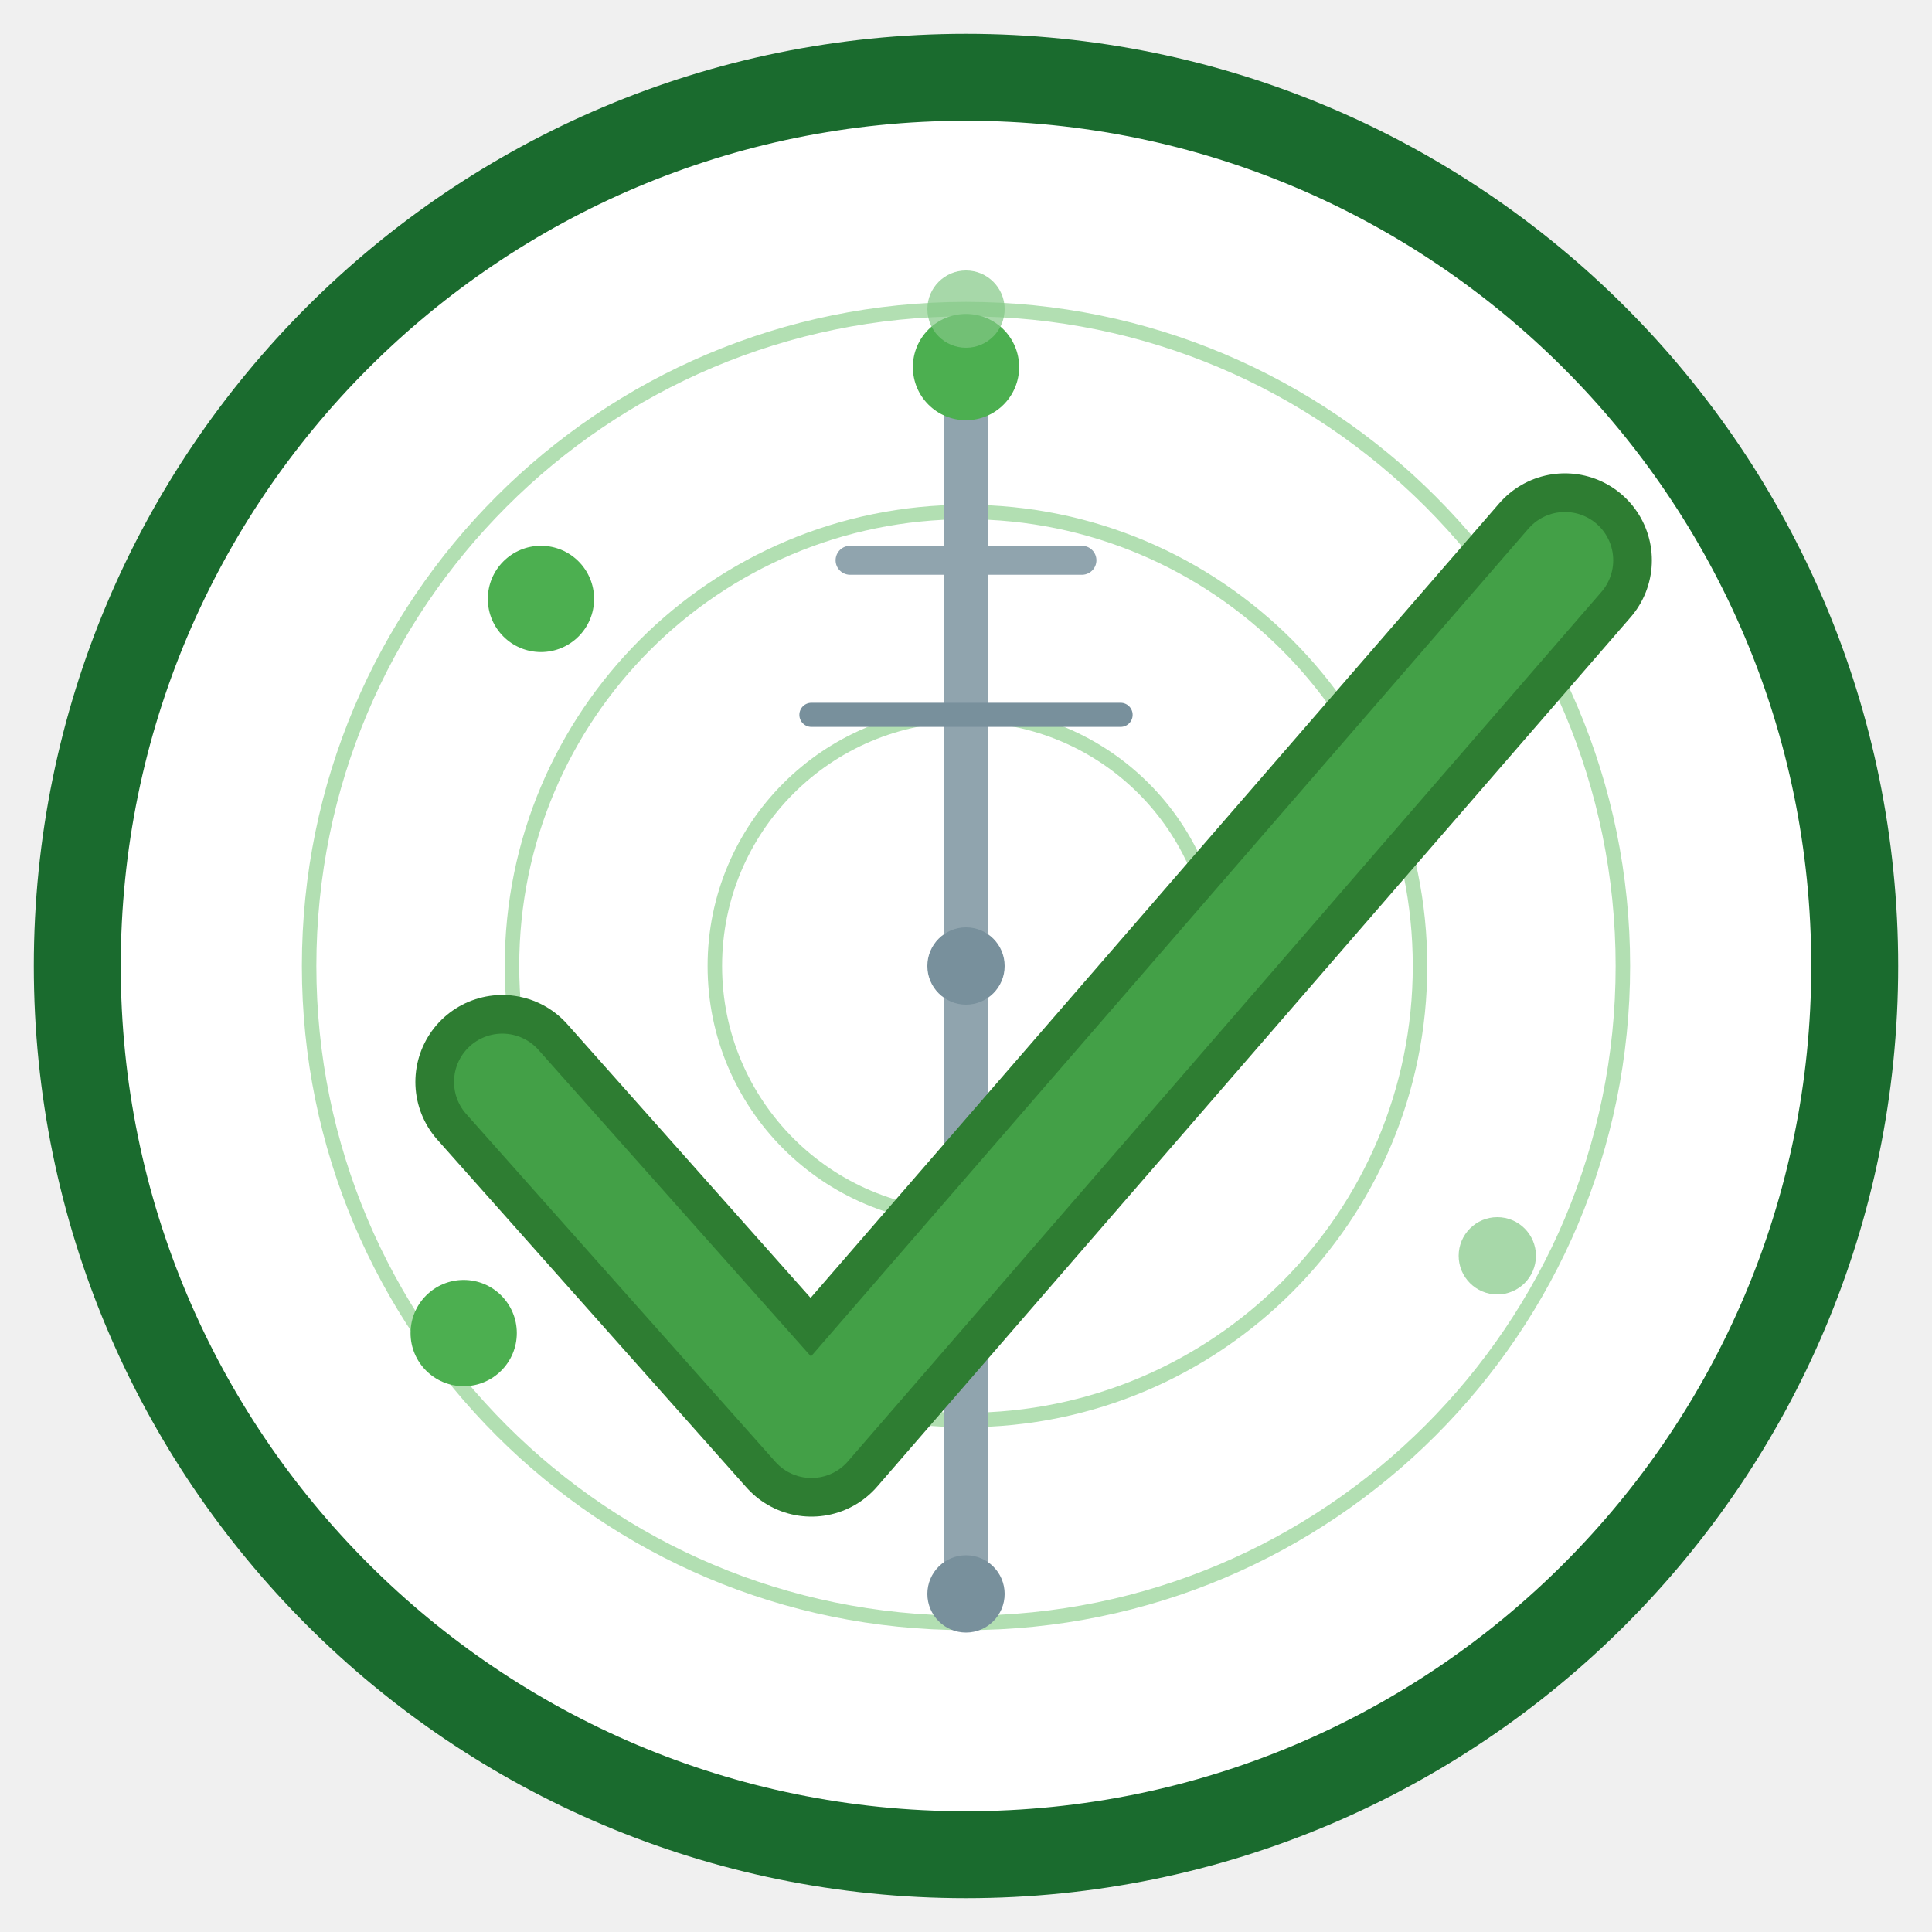
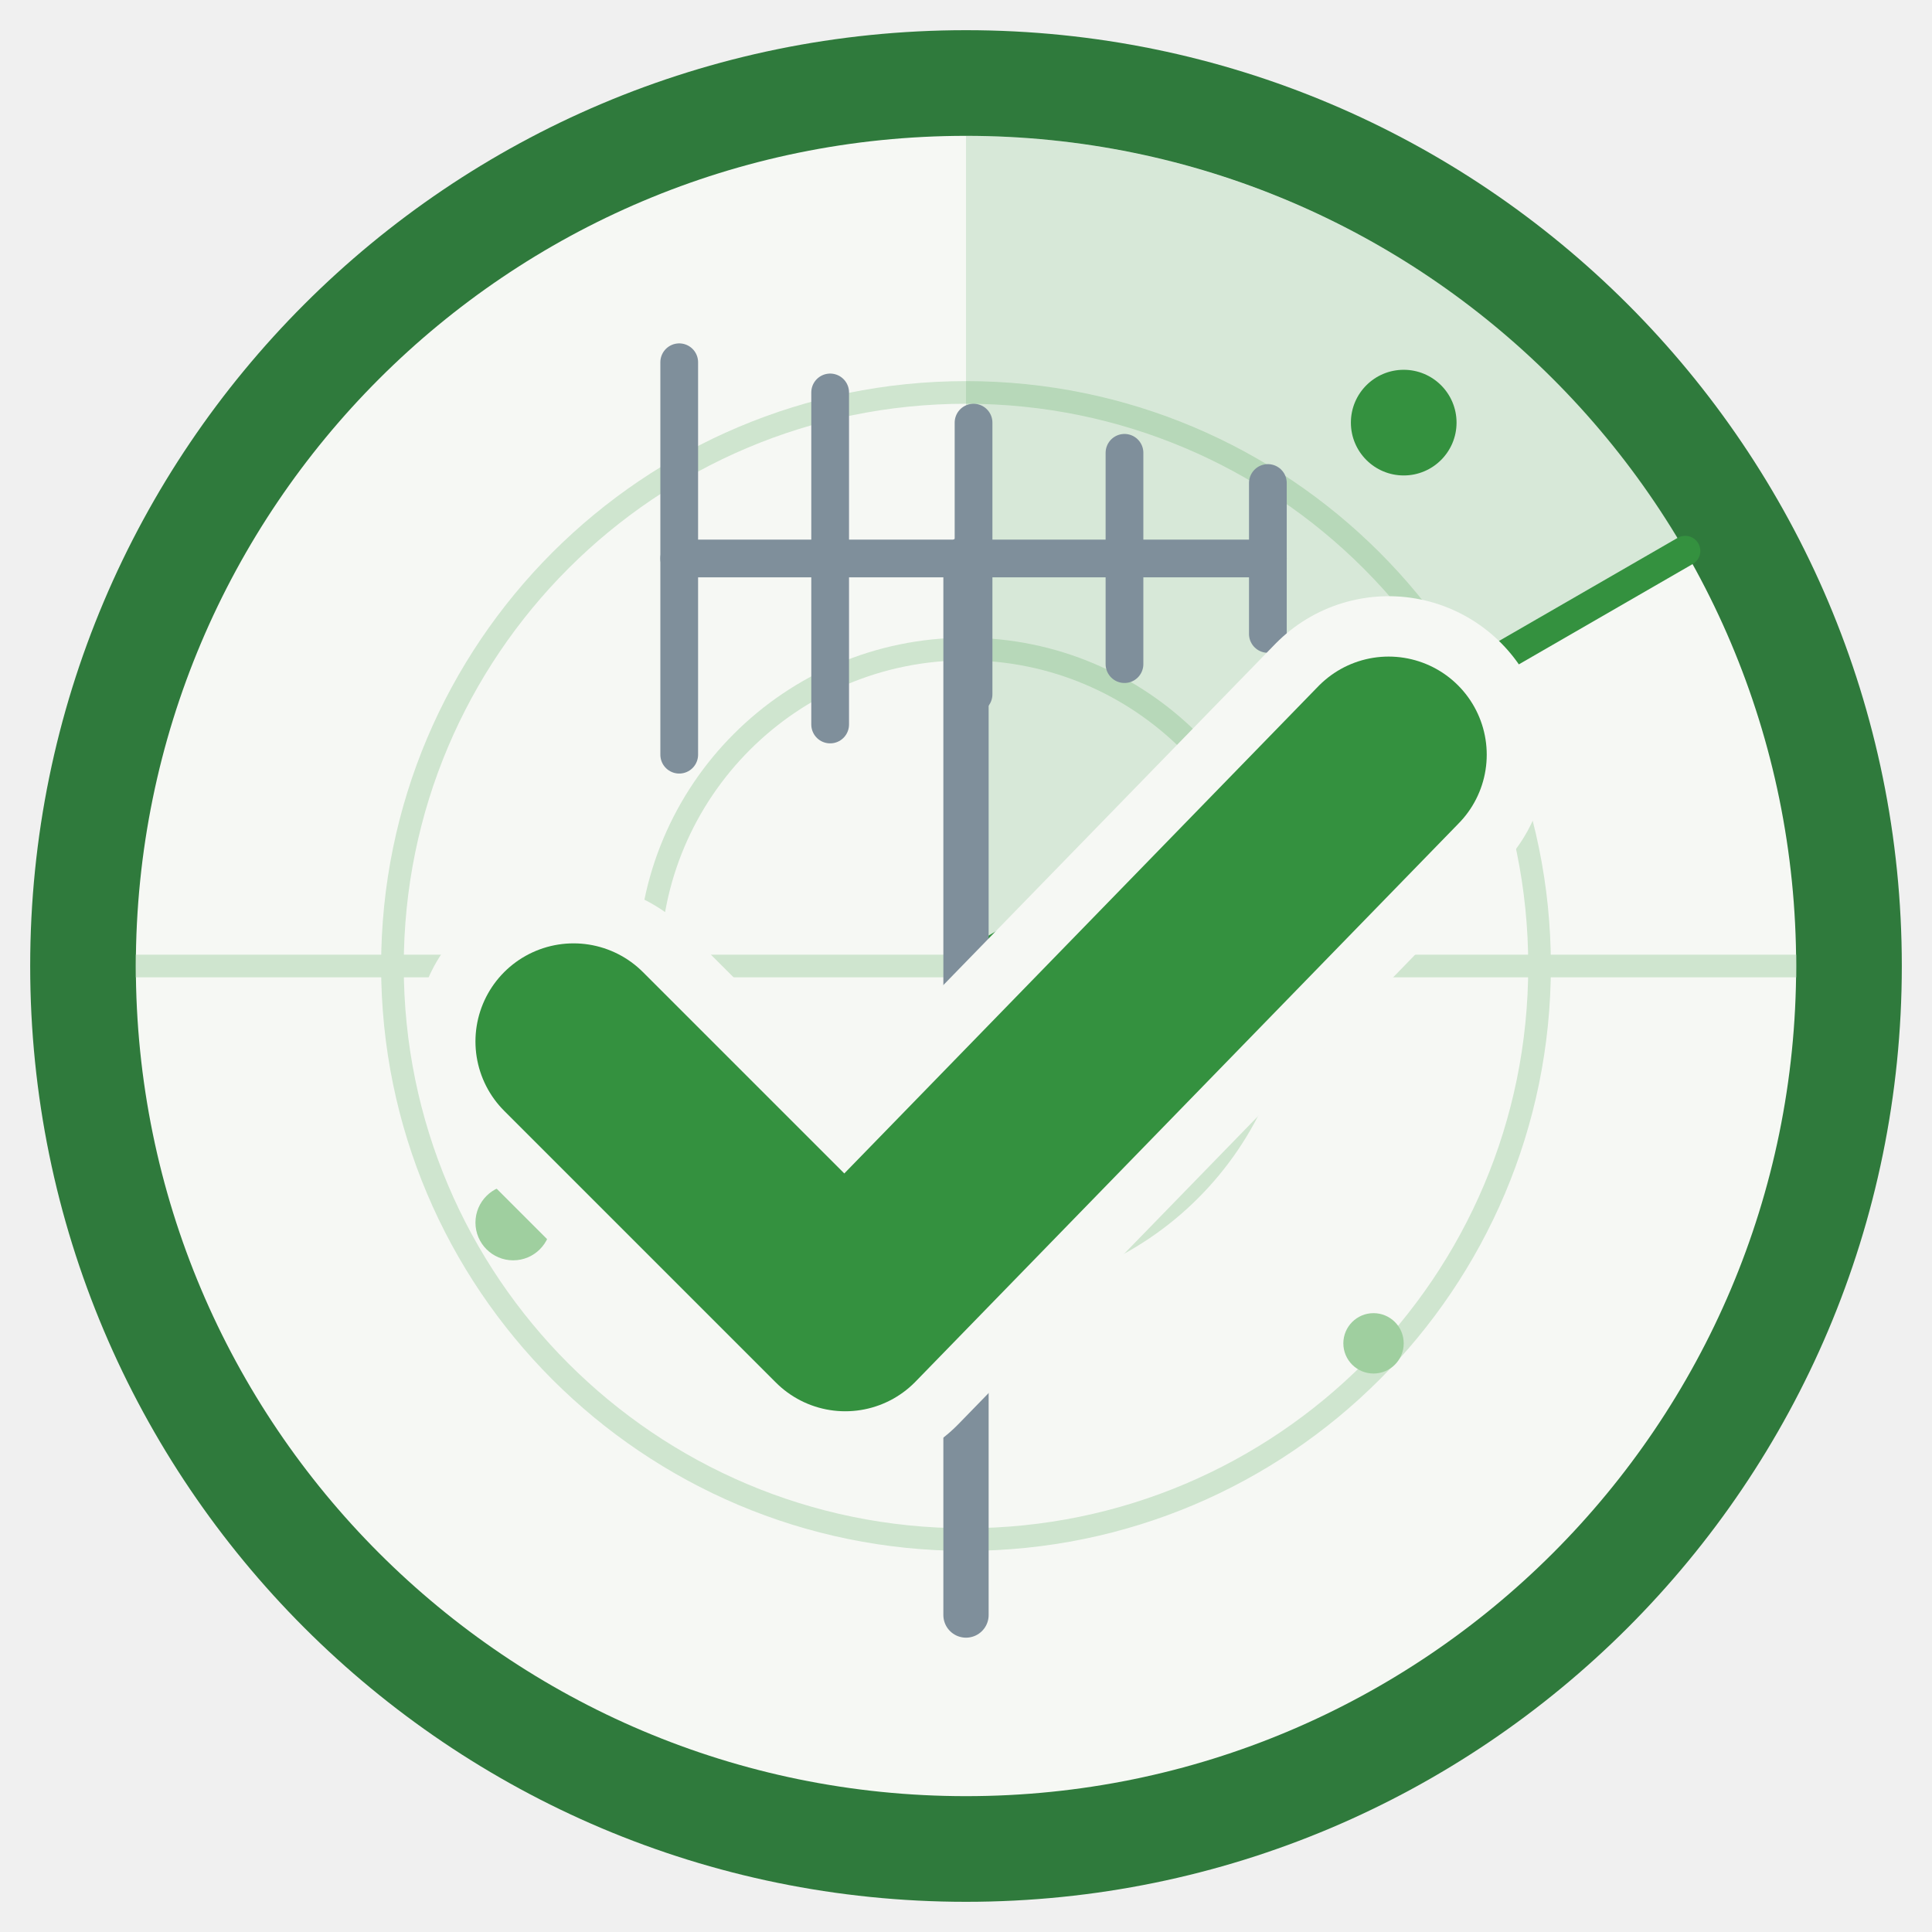
- <svg xmlns="http://www.w3.org/2000/svg" viewBox="0 0 200 200" width="200" height="200">
-   <circle cx="100" cy="100" r="92" fill="white" stroke="#1a6b2e" stroke-width="9" />
-   <circle cx="100" cy="100" r="68" fill="none" stroke="#b2dfb2" stroke-width="1.5" />
-   <circle cx="100" cy="100" r="47" fill="none" stroke="#b2dfb2" stroke-width="1.5" />
-   <circle cx="100" cy="100" r="26" fill="none" stroke="#b2dfb2" stroke-width="1.5" />
-   <line x1="100" y1="165" x2="100" y2="38" stroke="#90a4ae" stroke-width="4.5" stroke-linecap="round" />
-   <line x1="88" y1="58" x2="112" y2="58" stroke="#90a4ae" stroke-width="3" stroke-linecap="round" />
-   <line x1="84" y1="74" x2="116" y2="74" stroke="#78909c" stroke-width="2.5" stroke-linecap="round" />
-   <circle cx="100" cy="38" r="5.5" fill="#4caf50" />
-   <circle cx="100" cy="100" r="4" fill="#78909c" />
-   <circle cx="100" cy="165" r="4" fill="#78909c" />
-   <circle cx="152" cy="72" r="5.5" fill="#4caf50" />
-   <circle cx="56" cy="62" r="5.5" fill="#4caf50" />
-   <circle cx="48" cy="138" r="5.5" fill="#4caf50" />
-   <circle cx="155" cy="130" r="4" fill="#81c784" opacity="0.7" />
-   <circle cx="100" cy="32" r="4" fill="#81c784" opacity="0.7" />
-   <path d="M 52 112 L 84 148 L 162 58" fill="none" stroke="#2e7d32" stroke-width="18" stroke-linecap="round" stroke-linejoin="round" />
-   <path d="M 52 112 L 84 148 L 162 58" fill="none" stroke="#43a047" stroke-width="10" stroke-linecap="round" stroke-linejoin="round" />
+ <svg xmlns="http://www.w3.org/2000/svg" viewBox="0 0 256 256" width="256" height="256" role="img" aria-label="ECTLogger">
+   <circle cx="128" cy="128" r="124" fill="#2f7a3c" />
+   <circle cx="128" cy="128" r="110" fill="#f6f8f4" />
+   <circle cx="128" cy="128" r="76" fill="none" stroke="#cfe5cf" stroke-width="3" />
+   <circle cx="128" cy="128" r="42" fill="none" stroke="#cfe5cf" stroke-width="3" />
+   <line x1="18" y1="128" x2="238" y2="128" stroke="#cfe5cf" stroke-width="3" />
+   <path d="M128 128 L128 18 A110 110 0 0 1 223.3 73 Z" fill="#34913f" fill-opacity="0.16" />
+   <line x1="128" y1="128" x2="223.3" y2="73" stroke="#34913f" stroke-width="4" stroke-linecap="round" />
+   <g stroke="#7f8f9b" stroke-linecap="round" fill="none">
+     <line x1="128" y1="74" x2="128" y2="214" stroke-width="6" />
+     <line x1="90" y1="74" x2="168" y2="74" stroke-width="5" />
+     <line x1="90" y1="48" x2="90" y2="100" stroke-width="5" />
+     <line x1="110" y1="52" x2="110" y2="96" stroke-width="5" />
+     <line x1="129" y1="56" x2="129" y2="92" stroke-width="5" />
+     <line x1="149" y1="60" x2="149" y2="88" stroke-width="5" />
+     <line x1="168" y1="64" x2="168" y2="84" stroke-width="5" />
+   </g>
+   <circle cx="186" cy="56" r="7" fill="#34913f" />
+   <circle cx="68" cy="162" r="5" fill="#9fcf9f" />
+   <circle cx="182" cy="178" r="4" fill="#9fcf9f" />
+   <polyline points="76,138 112,174 184,100" fill="none" stroke="#f6f8f4" stroke-width="42" stroke-linecap="round" stroke-linejoin="round" />
+   <polyline points="76,138 112,174 184,100" fill="none" stroke="#34913f" stroke-width="26" stroke-linecap="round" stroke-linejoin="round" />
</svg>
